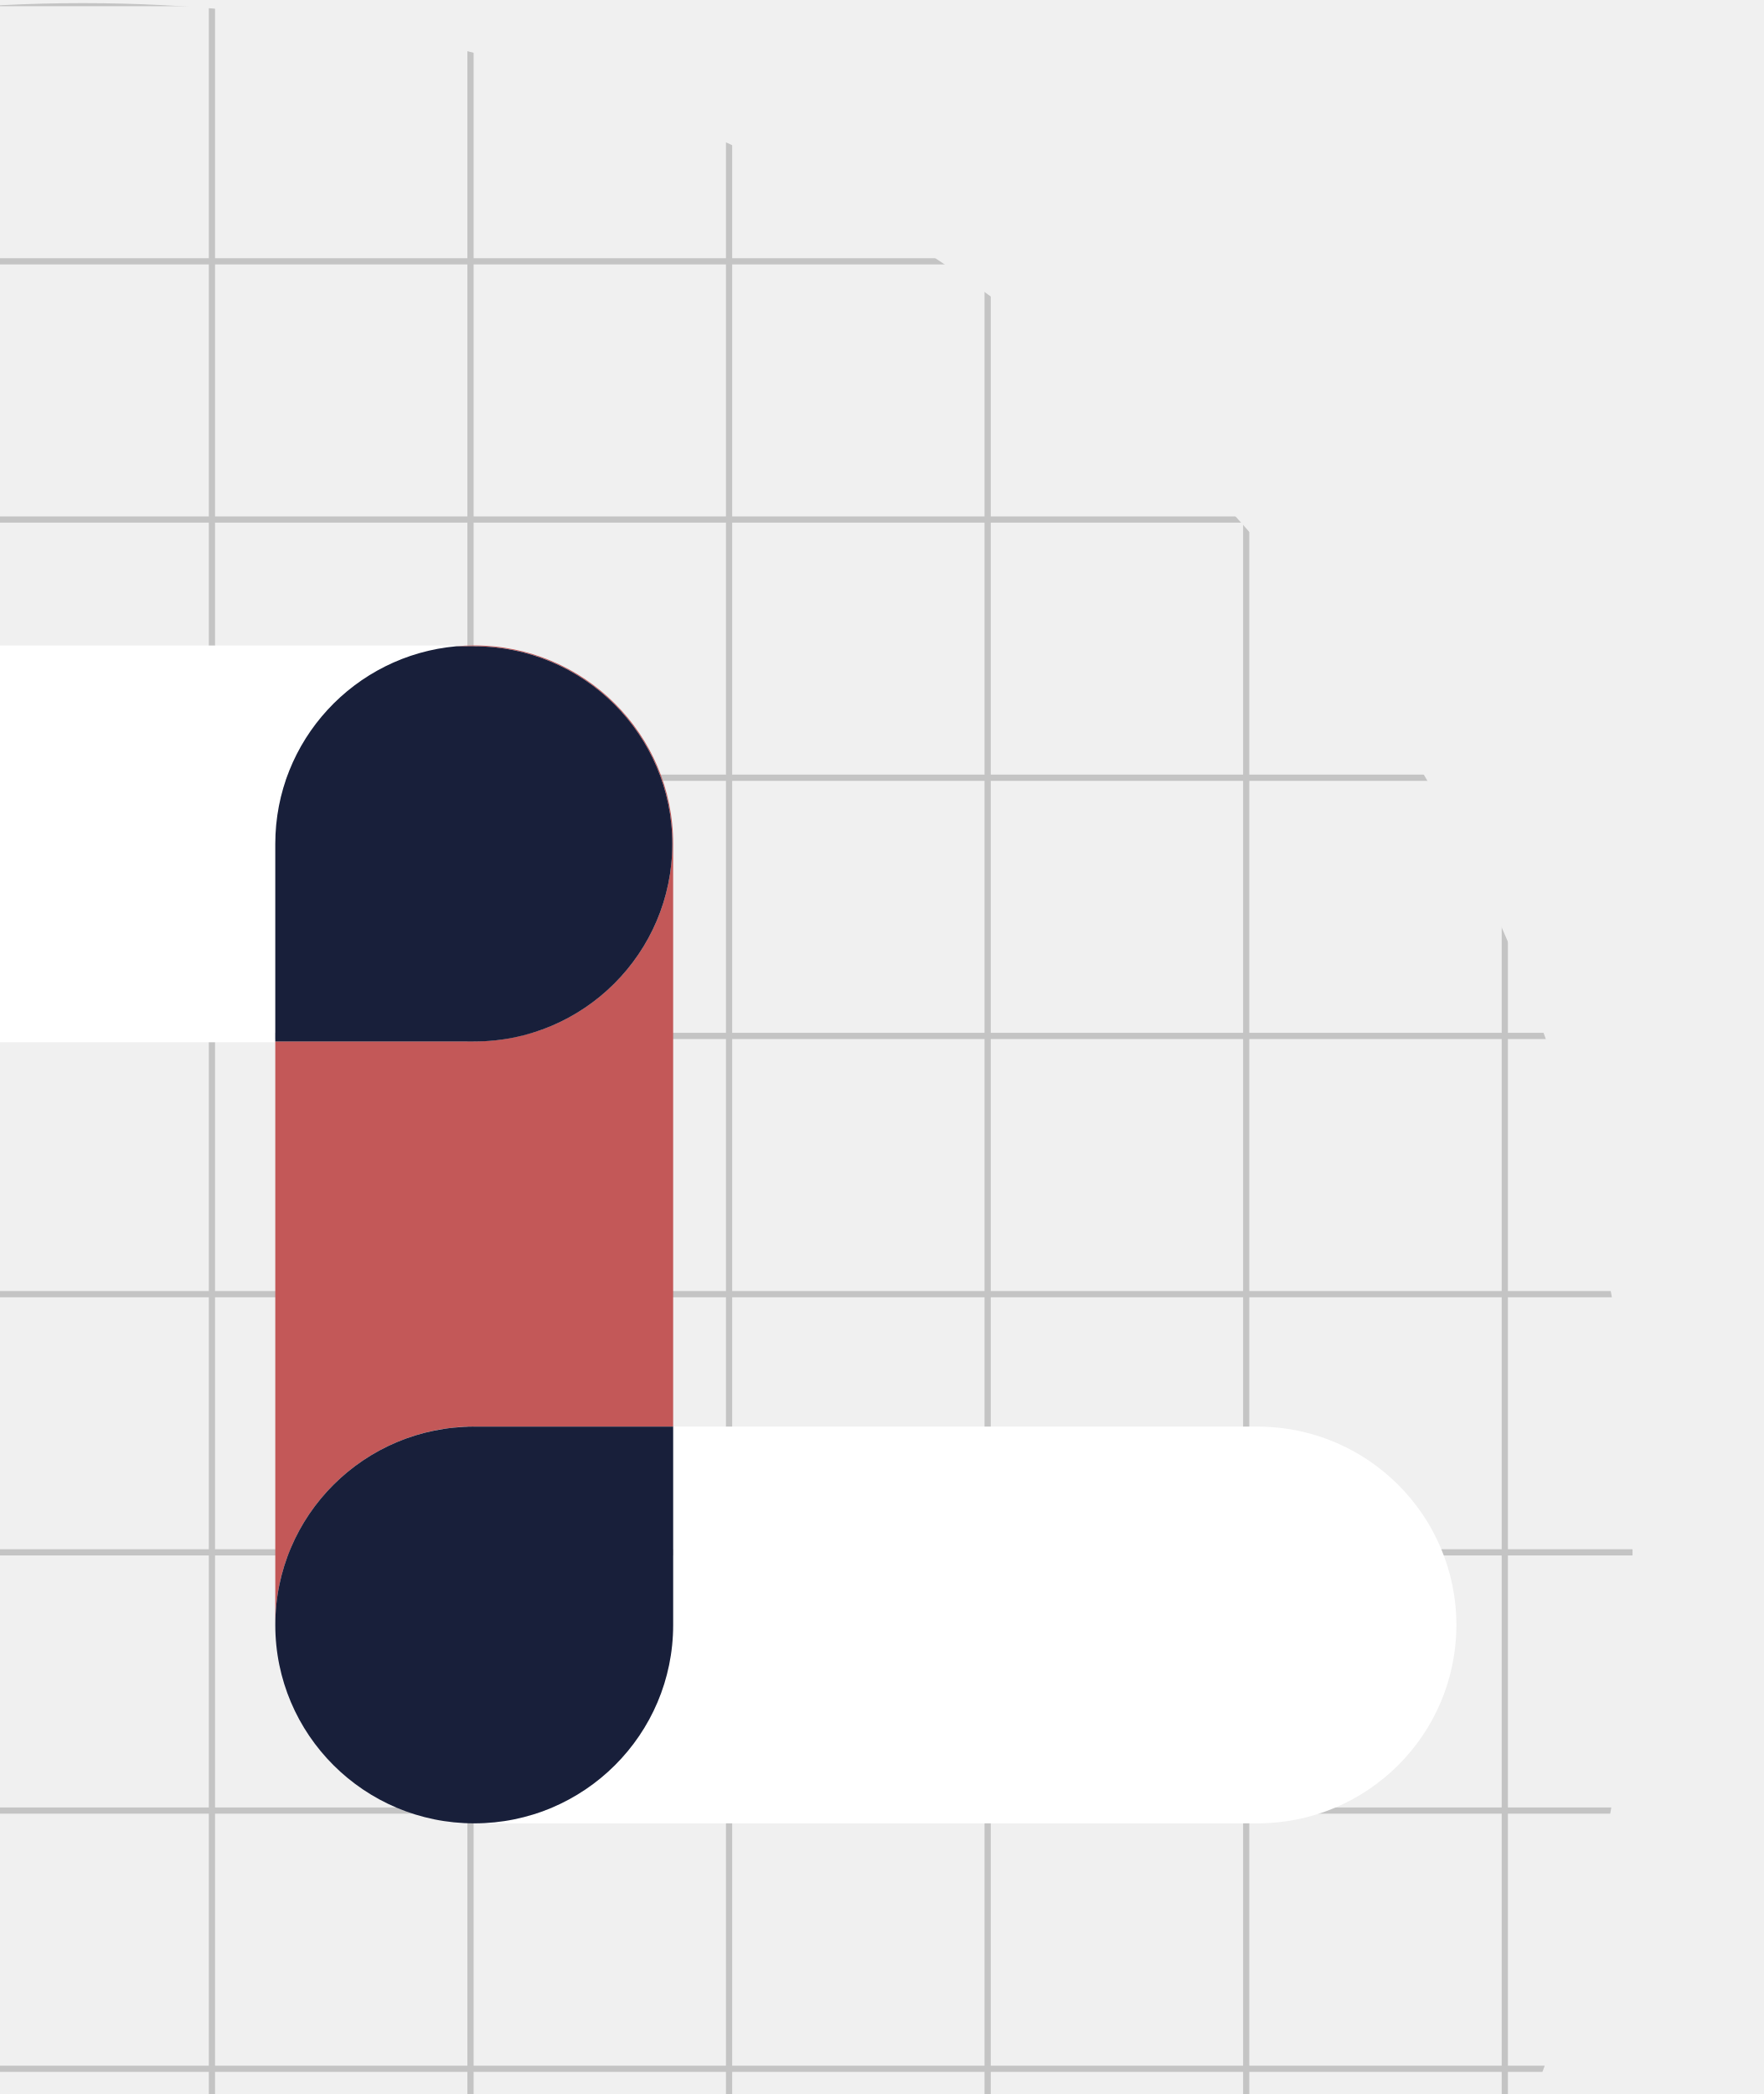
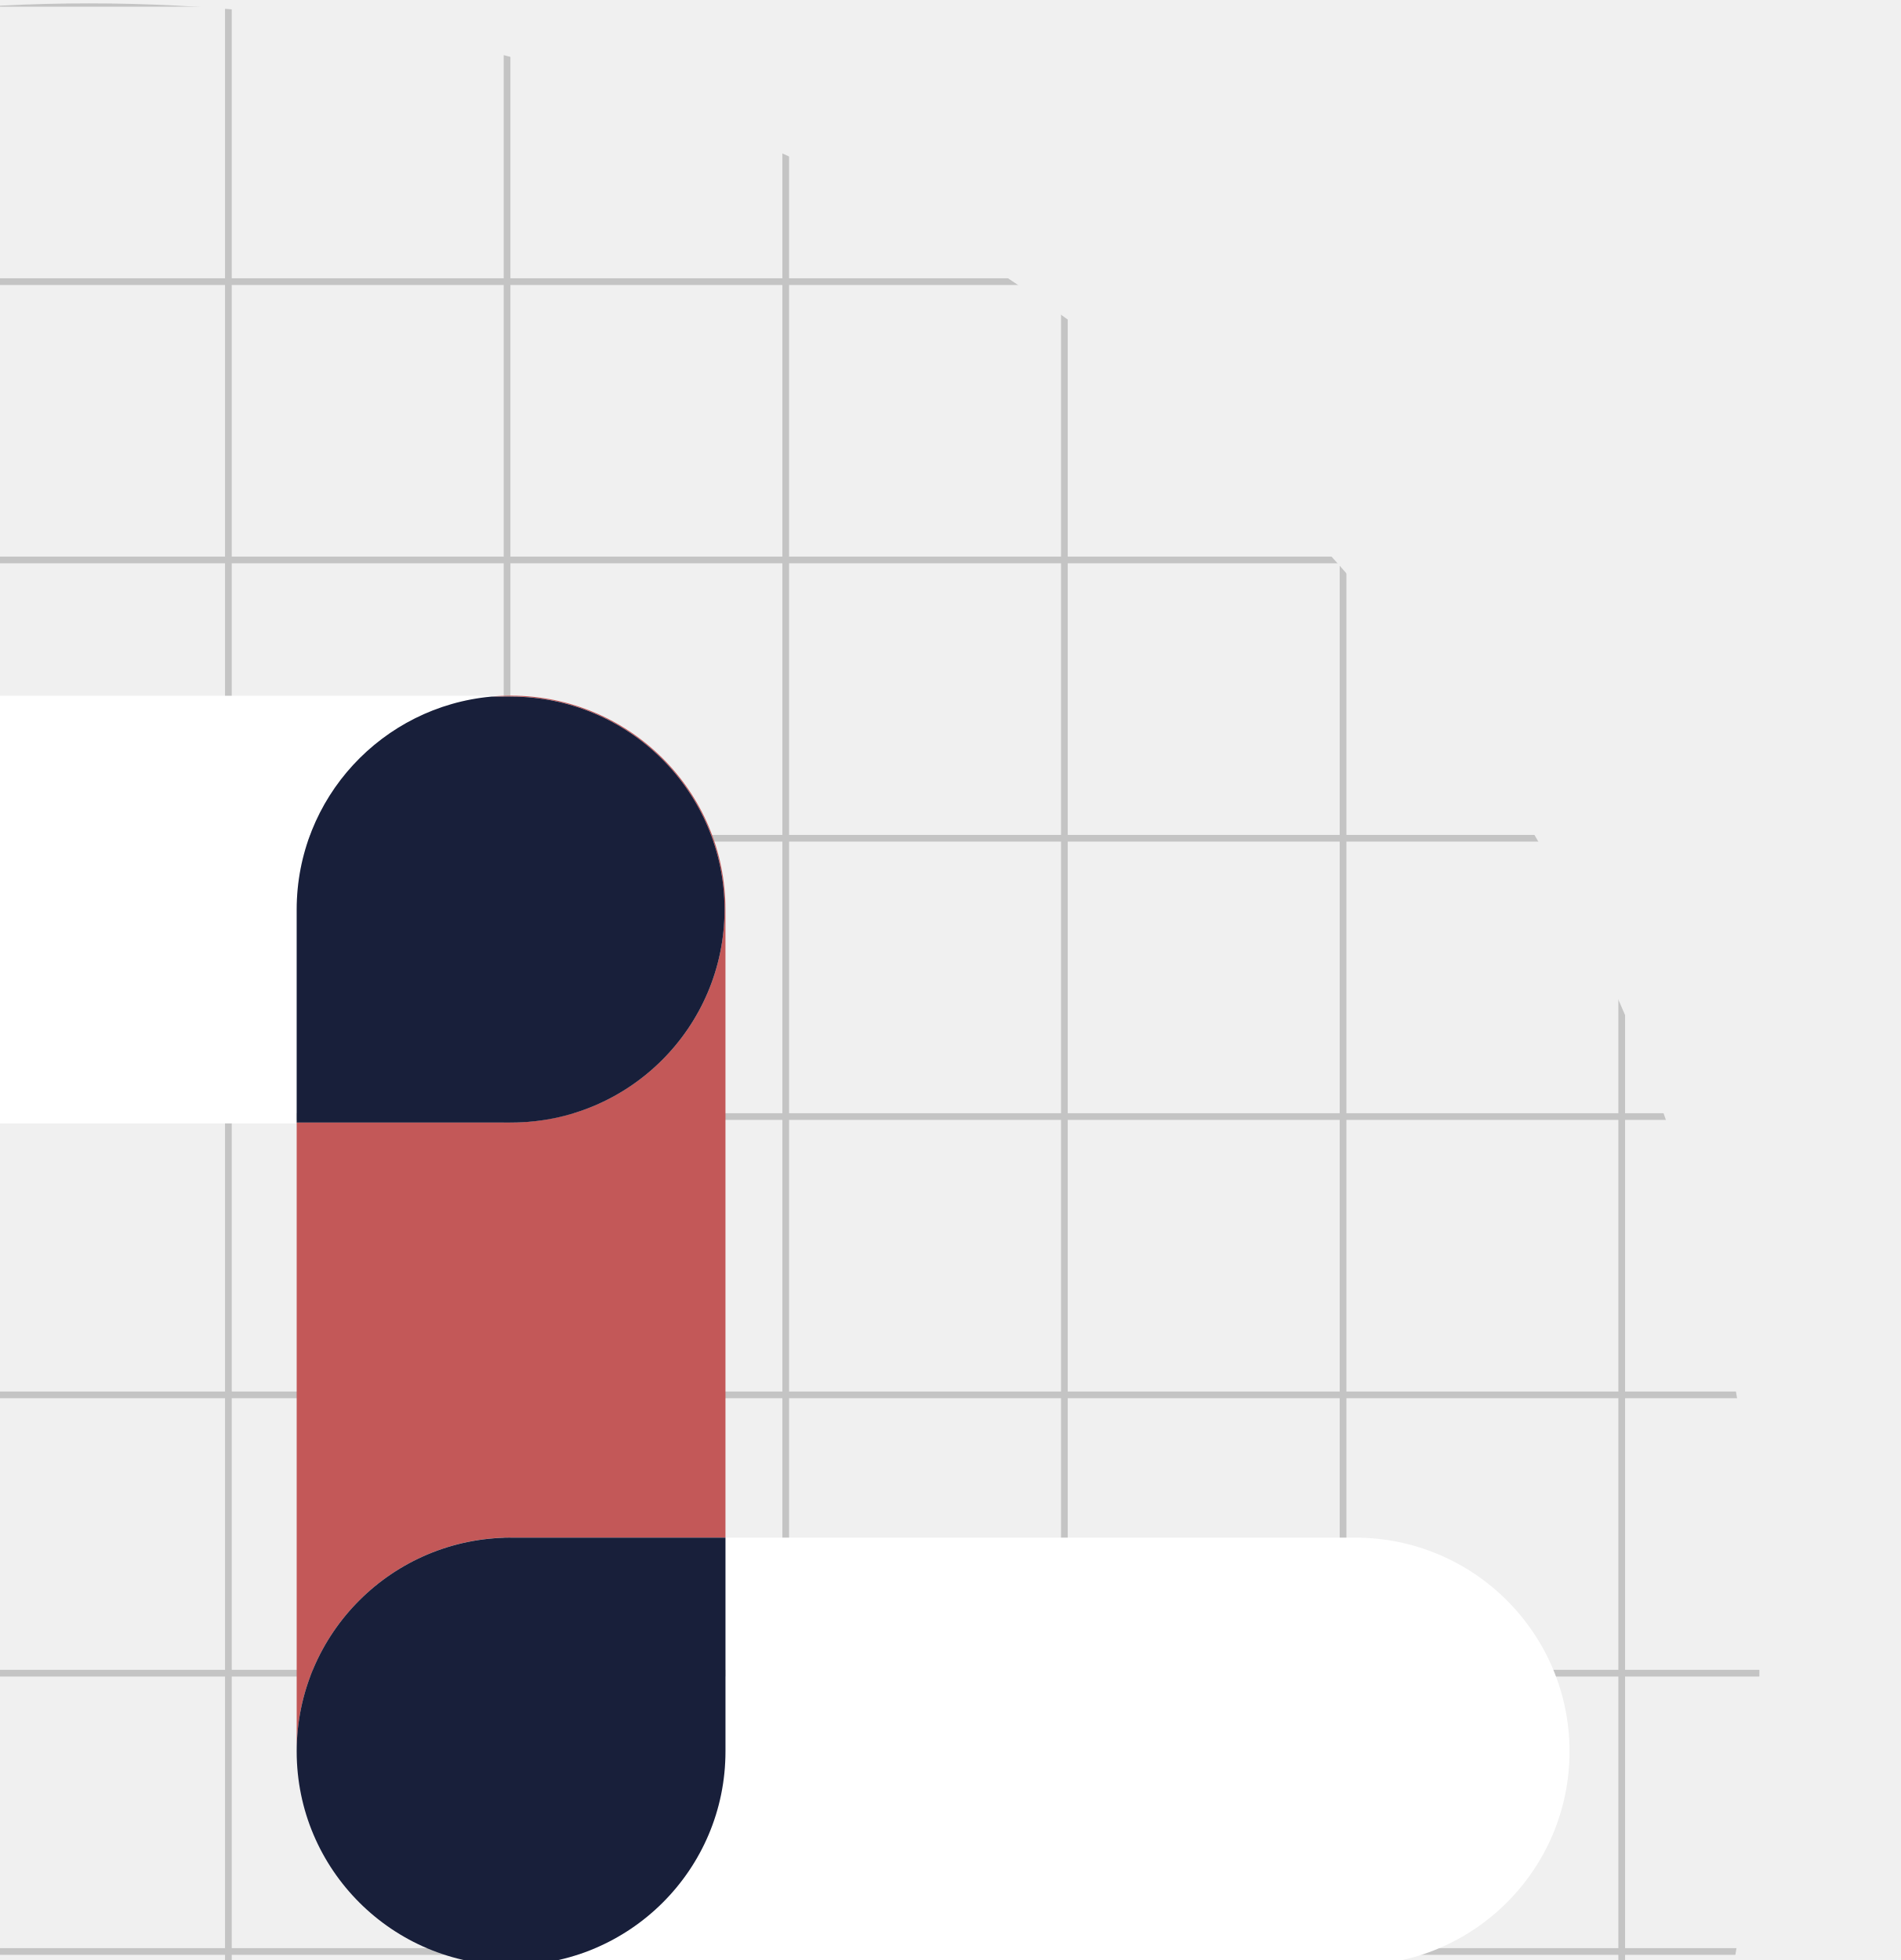
- <svg xmlns="http://www.w3.org/2000/svg" width="224" height="266" viewBox="0 0 224 266" fill="none">
+ <svg xmlns="http://www.w3.org/2000/svg" width="224" height="231" viewBox="0 0 224 231" fill="none">
  <g opacity="0.8">
    <mask id="mask0_295_3571" style="mask-type:luminance" maskUnits="userSpaceOnUse" x="-187" y="0" width="395" height="394">
      <path d="M10.5 393.603C119.233 393.603 207.378 305.581 207.378 197C207.378 88.419 119.233 0.397 10.5 0.397C-98.233 0.397 -186.378 88.419 -186.378 197C-186.378 305.581 -98.233 393.603 10.5 393.603Z" fill="white" />
    </mask>
    <g mask="url(#mask0_295_3571)">
      <path d="M191.551 0H190.761H158.705H157.915H125.859H125.069H93.013H92.223H60.166H59.377H27.32H26.53H-5.526H-6.316H-38.372H-39.162H-71.218H-72.008H-104.064H-104.854H-136.91H-137.7H-169.757H-170.547H-203V394H224V0H191.551ZM223.603 361.592V393.603H191.547V361.592H223.603ZM190.757 361.592V393.603H158.7V361.592H190.757ZM157.91 361.592V393.603H125.854V361.592H157.91ZM125.064 361.592V393.603H93.008V361.592H125.064ZM92.218 361.592V393.603H60.162V361.592H92.218ZM59.372 361.592V393.603H27.316V361.592H59.372ZM26.526 361.592V393.603H-5.53V361.592H26.526ZM-6.32 361.592V393.603H-38.377V361.592H-6.32ZM-39.166 361.592V393.603H-71.223V361.592H-39.166ZM-72.013 361.592V393.603H-104.069V361.592H-72.013ZM-104.859 361.592V393.603H-136.915V361.592H-104.859ZM-137.705 361.592V393.603H-169.757V361.592H-137.705ZM-170.551 361.592V393.603H-202.603V361.592H-170.551ZM223.603 328.792V360.803H191.547V328.792H223.603ZM190.757 328.792V360.803H158.7V328.792H190.757ZM157.91 328.792V360.803H125.854V328.792H157.91ZM125.064 328.792V360.803H93.008V328.792H125.064ZM92.218 328.792V360.803H60.162V328.792H92.218ZM59.372 328.792V360.803H27.316V328.792H59.372ZM26.526 328.792V360.803H-5.53V328.792H26.526ZM-6.32 328.792V360.803H-38.377V328.792H-6.32ZM-39.166 328.792V360.803H-71.223V328.792H-39.166ZM-72.013 328.792V360.803H-104.069V328.792H-72.013ZM-104.859 328.792V360.803H-136.915V328.792H-104.859ZM-137.705 328.792V360.803H-169.757V328.792H-137.705ZM-170.551 328.792V360.803H-202.603V328.792H-170.551ZM223.603 295.991V328.003H191.547V295.991H223.603ZM190.757 295.991V328.003H158.7V295.991H190.757ZM157.91 295.991V328.003H125.854V295.991H157.91ZM125.064 295.991V328.003H93.008V295.991H125.064ZM92.218 295.991V328.003H60.162V295.991H92.218ZM59.372 295.991V328.003H27.316V295.991H59.372ZM26.526 295.991V328.003H-5.53V295.991H26.526ZM-6.32 295.991V328.003H-38.377V295.991H-6.32ZM-39.166 295.991V328.003H-71.223V295.991H-39.166ZM-72.013 295.991V328.003H-104.069V295.991H-72.013ZM-104.859 295.991V328.003H-136.915V295.991H-104.859ZM-137.705 295.991V328.003H-169.757V295.991H-137.705ZM-170.551 295.991V328.003H-202.603V295.991H-170.551ZM223.603 263.191V295.202H191.547V263.191H223.603ZM190.757 263.191V295.202H158.7V263.191H190.757ZM157.91 263.191V295.202H125.854V263.191H157.91ZM125.064 263.191V295.202H93.008V263.191H125.064ZM92.218 263.191V295.202H60.162V263.191H92.218ZM59.372 263.191V295.202H27.316V263.191H59.372ZM26.526 263.191V295.202H-5.53V263.191H26.526ZM-6.32 263.191V295.202H-38.377V263.191H-6.32ZM-39.166 263.191V295.202H-71.223V263.191H-39.166ZM-72.013 263.191V295.202H-104.069V263.191H-72.013ZM-104.859 263.191V295.202H-136.915V263.191H-104.859ZM-137.705 263.191V295.202H-169.757V263.191H-137.705ZM-170.551 263.191V295.202H-202.603V263.191H-170.551ZM223.603 230.391V262.402H191.547V230.391H223.603ZM190.757 230.391V262.402H158.7V230.391H190.757ZM157.91 230.391V262.402H125.854V230.391H157.91ZM125.064 230.391V262.402H93.008V230.391H125.064ZM92.218 230.391V262.402H60.162V230.391H92.218ZM59.372 230.391V262.402H27.316V230.391H59.372ZM26.526 230.391V262.402H-5.53V230.391H26.526ZM-6.32 230.391V262.402H-38.377V230.391H-6.32ZM-39.166 230.391V262.402H-71.223V230.391H-39.166ZM-72.013 230.391V262.402H-104.069V230.391H-72.013ZM-104.859 230.391V262.402H-136.915V230.391H-104.859ZM-137.705 230.391V262.402H-169.757V230.391H-137.705ZM-170.551 230.391V262.402H-202.603V230.391H-170.551ZM223.603 197.59V229.602H191.547V197.59H223.603ZM190.757 197.59V229.602H158.7V197.59H190.757ZM157.91 197.59V229.602H125.854V197.59H157.91ZM125.064 197.59V229.602H93.008V197.59H125.064ZM92.218 197.59V229.602H60.162V197.59H92.218ZM59.372 197.59V229.602H27.316V197.59H59.372ZM26.526 197.59V229.602H-5.53V197.59H26.526ZM-6.32 197.59V229.602H-38.377V197.59H-6.32ZM-39.166 197.59V229.602H-71.223V197.59H-39.166ZM-72.013 197.59V229.602H-104.069V197.59H-72.013ZM-104.859 197.59V229.602H-136.915V197.59H-104.859ZM-137.705 197.59V229.602H-169.757V197.59H-137.705ZM-170.551 197.59V229.602H-202.603V197.59H-170.551ZM223.603 164.79V196.802H191.547V164.79H223.603ZM190.757 164.79V196.802H158.7V164.79H190.757ZM157.91 164.79V196.802H125.854V164.79H157.91ZM125.064 164.79V196.802H93.008V164.79H125.064ZM92.218 164.79V196.802H60.162V164.79H92.218ZM59.372 164.79V196.802H27.316V164.79H59.372ZM26.526 164.79V196.802H-5.53V164.79H26.526ZM-6.32 164.79V196.802H-38.377V164.79H-6.32ZM-39.166 164.79V196.802H-71.223V164.79H-39.166ZM-72.013 164.79V196.802H-104.069V164.79H-72.013ZM-104.859 164.79V196.802H-136.915V164.79H-104.859ZM-137.705 164.79V196.802H-169.757V164.79H-137.705ZM-170.551 164.79V196.802H-202.603V164.79H-170.551ZM223.603 131.99V164.001H191.547V131.99H223.603ZM190.757 131.99V164.001H158.7V131.99H190.757ZM157.91 131.99V164.001H125.854V131.99H157.91ZM125.064 131.99V164.001H93.008V131.99H125.064ZM92.218 131.99V164.001H60.162V131.99H92.218ZM59.372 131.99V164.001H27.316V131.99H59.372ZM26.526 131.99V164.001H-5.53V131.99H26.526ZM-6.32 131.99V164.001H-38.377V131.99H-6.32ZM-39.166 131.99V164.001H-71.223V131.99H-39.166ZM-72.013 131.99V164.001H-104.069V131.99H-72.013ZM-104.859 131.99V164.001H-136.915V131.99H-104.859ZM-137.705 131.99V164.001H-169.757V131.99H-137.705ZM-170.551 131.99V164.001H-202.603V131.99H-170.551ZM223.603 99.19V131.201H191.547V99.19H223.603ZM190.757 99.19V131.201H158.7V99.19H190.757ZM157.91 99.19V131.201H125.854V99.19H157.91ZM125.064 99.19V131.201H93.008V99.19H125.064ZM92.218 99.19V131.201H60.162V99.19H92.218ZM59.372 99.19V131.201H27.316V99.19H59.372ZM26.526 99.19V131.201H-5.53V99.19H26.526ZM-6.32 99.19V131.201H-38.377V99.19H-6.32ZM-39.166 99.19V131.201H-71.223V99.19H-39.166ZM-72.013 99.19V131.201H-104.069V99.19H-72.013ZM-104.859 99.19V131.201H-136.915V99.19H-104.859ZM-137.705 99.19V131.201H-169.757V99.19H-137.705ZM-170.551 99.19V131.201H-202.603V99.19H-170.551ZM223.603 66.389V98.401H191.547V66.389H223.603ZM190.757 66.389V98.401H158.7V66.389H190.757ZM157.91 66.389V98.401H125.854V66.389H157.91ZM125.064 66.389V98.401H93.008V66.389H125.064ZM92.218 66.389V98.401H60.162V66.389H92.218ZM59.372 66.389V98.401H27.316V66.389H59.372ZM26.526 66.389V98.401H-5.53V66.389H26.526ZM-6.32 66.389V98.401H-38.377V66.389H-6.32ZM-39.166 66.389V98.401H-71.223V66.389H-39.166ZM-72.013 66.389V98.401H-104.069V66.389H-72.013ZM-104.859 66.389V98.401H-136.915V66.389H-104.859ZM-137.705 66.389V98.401H-169.757V66.389H-137.705ZM-170.551 66.389V98.401H-202.603V66.389H-170.551ZM223.603 33.589V65.6H191.547V33.589H223.603ZM190.757 33.589V65.6H158.7V33.589H190.757ZM157.91 33.589V65.6H125.854V33.589H157.91ZM125.064 33.589V65.6H93.008V33.589H125.064ZM92.218 33.589V65.6H60.162V33.589H92.218ZM59.372 33.589V65.6H27.316V33.589H59.372ZM26.526 33.589V65.6H-5.53V33.589H26.526ZM-6.32 33.589V65.6H-38.377V33.589H-6.32ZM-39.166 33.589V65.6H-71.223V33.589H-39.166ZM-72.013 33.589V65.6H-104.069V33.589H-72.013ZM-104.859 33.589V65.6H-136.915V33.589H-104.859ZM-137.705 33.589V65.6H-169.757V33.589H-137.705ZM-170.551 33.589V65.6H-202.603V33.589H-170.551ZM223.603 0.789V32.8H191.547V0.789H223.603ZM190.757 0.789V32.8H158.7V0.789H190.757ZM157.91 0.789V32.8H125.854V0.789H157.91ZM125.064 0.789V32.8H93.008V0.789H125.064ZM92.218 0.789V32.8H60.162V0.789H92.218ZM59.372 0.789V32.8H27.316V0.789H59.372ZM26.526 0.789V32.8H-5.53V0.789H26.526ZM-6.32 0.789V32.8H-38.377V0.789H-6.32ZM-39.166 0.789V32.8H-71.223V0.789H-39.166ZM-72.013 0.789V32.8H-104.069V0.789H-72.013ZM-104.859 0.789V32.8H-136.915V0.789H-104.859ZM-137.705 0.789V32.8H-169.757V0.789H-137.705ZM-170.551 32.8H-202.603V0.789H-170.547V32.8H-170.551Z" fill="#B9B9B9" />
    </g>
  </g>
  <g clip-path="url(#clip0_295_3571)">
    <path d="M60.24 231.62C74.19 231.62 85.51 220.34 85.51 206.42V181.22H159.73C173.68 181.22 185 192.5 185 206.42C185 220.34 173.69 231.62 159.73 231.62H60.24Z" fill="white" />
    <path d="M60.24 82C46.29 82 34.97 93.28 34.97 107.2V132.4H-39.25C-53.2 132.4 -64.52 121.12 -64.52 107.2C-64.51 93.28 -53.2 82 -39.25 82H60.24Z" fill="white" />
    <path d="M34.97 206.42V132.29H60.24C74.14 132.29 85.4 121.05 85.4 107.19C85.4 93.33 74.13 82.09 60.24 82.09H57.94C58.7 82.02 59.46 81.99 60.24 81.99C74.19 81.99 85.51 93.27 85.51 107.19V181.21H60.24C46.28 181.22 34.97 192.5 34.97 206.42Z" fill="#C35858" />
    <path d="M34.97 206.42C34.97 192.5 46.28 181.22 60.24 181.22H85.51V206.42C85.51 220.34 74.2 231.62 60.24 231.62C46.28 231.62 34.97 220.34 34.97 206.42Z" fill="#181F3A" />
    <path d="M34.97 132.29V107.2C34.97 94.05 45.06 83.26 57.94 82.1H60.24C74.14 82.1 85.4 93.34 85.4 107.2C85.4 121.06 74.13 132.3 60.24 132.3H34.97" fill="#181F3A" />
  </g>
  <defs>
    <clipPath id="clip0_295_3571">
      <rect width="348.99" height="149.62" fill="white" transform="translate(-164 82)" />
    </clipPath>
  </defs>
</svg>
